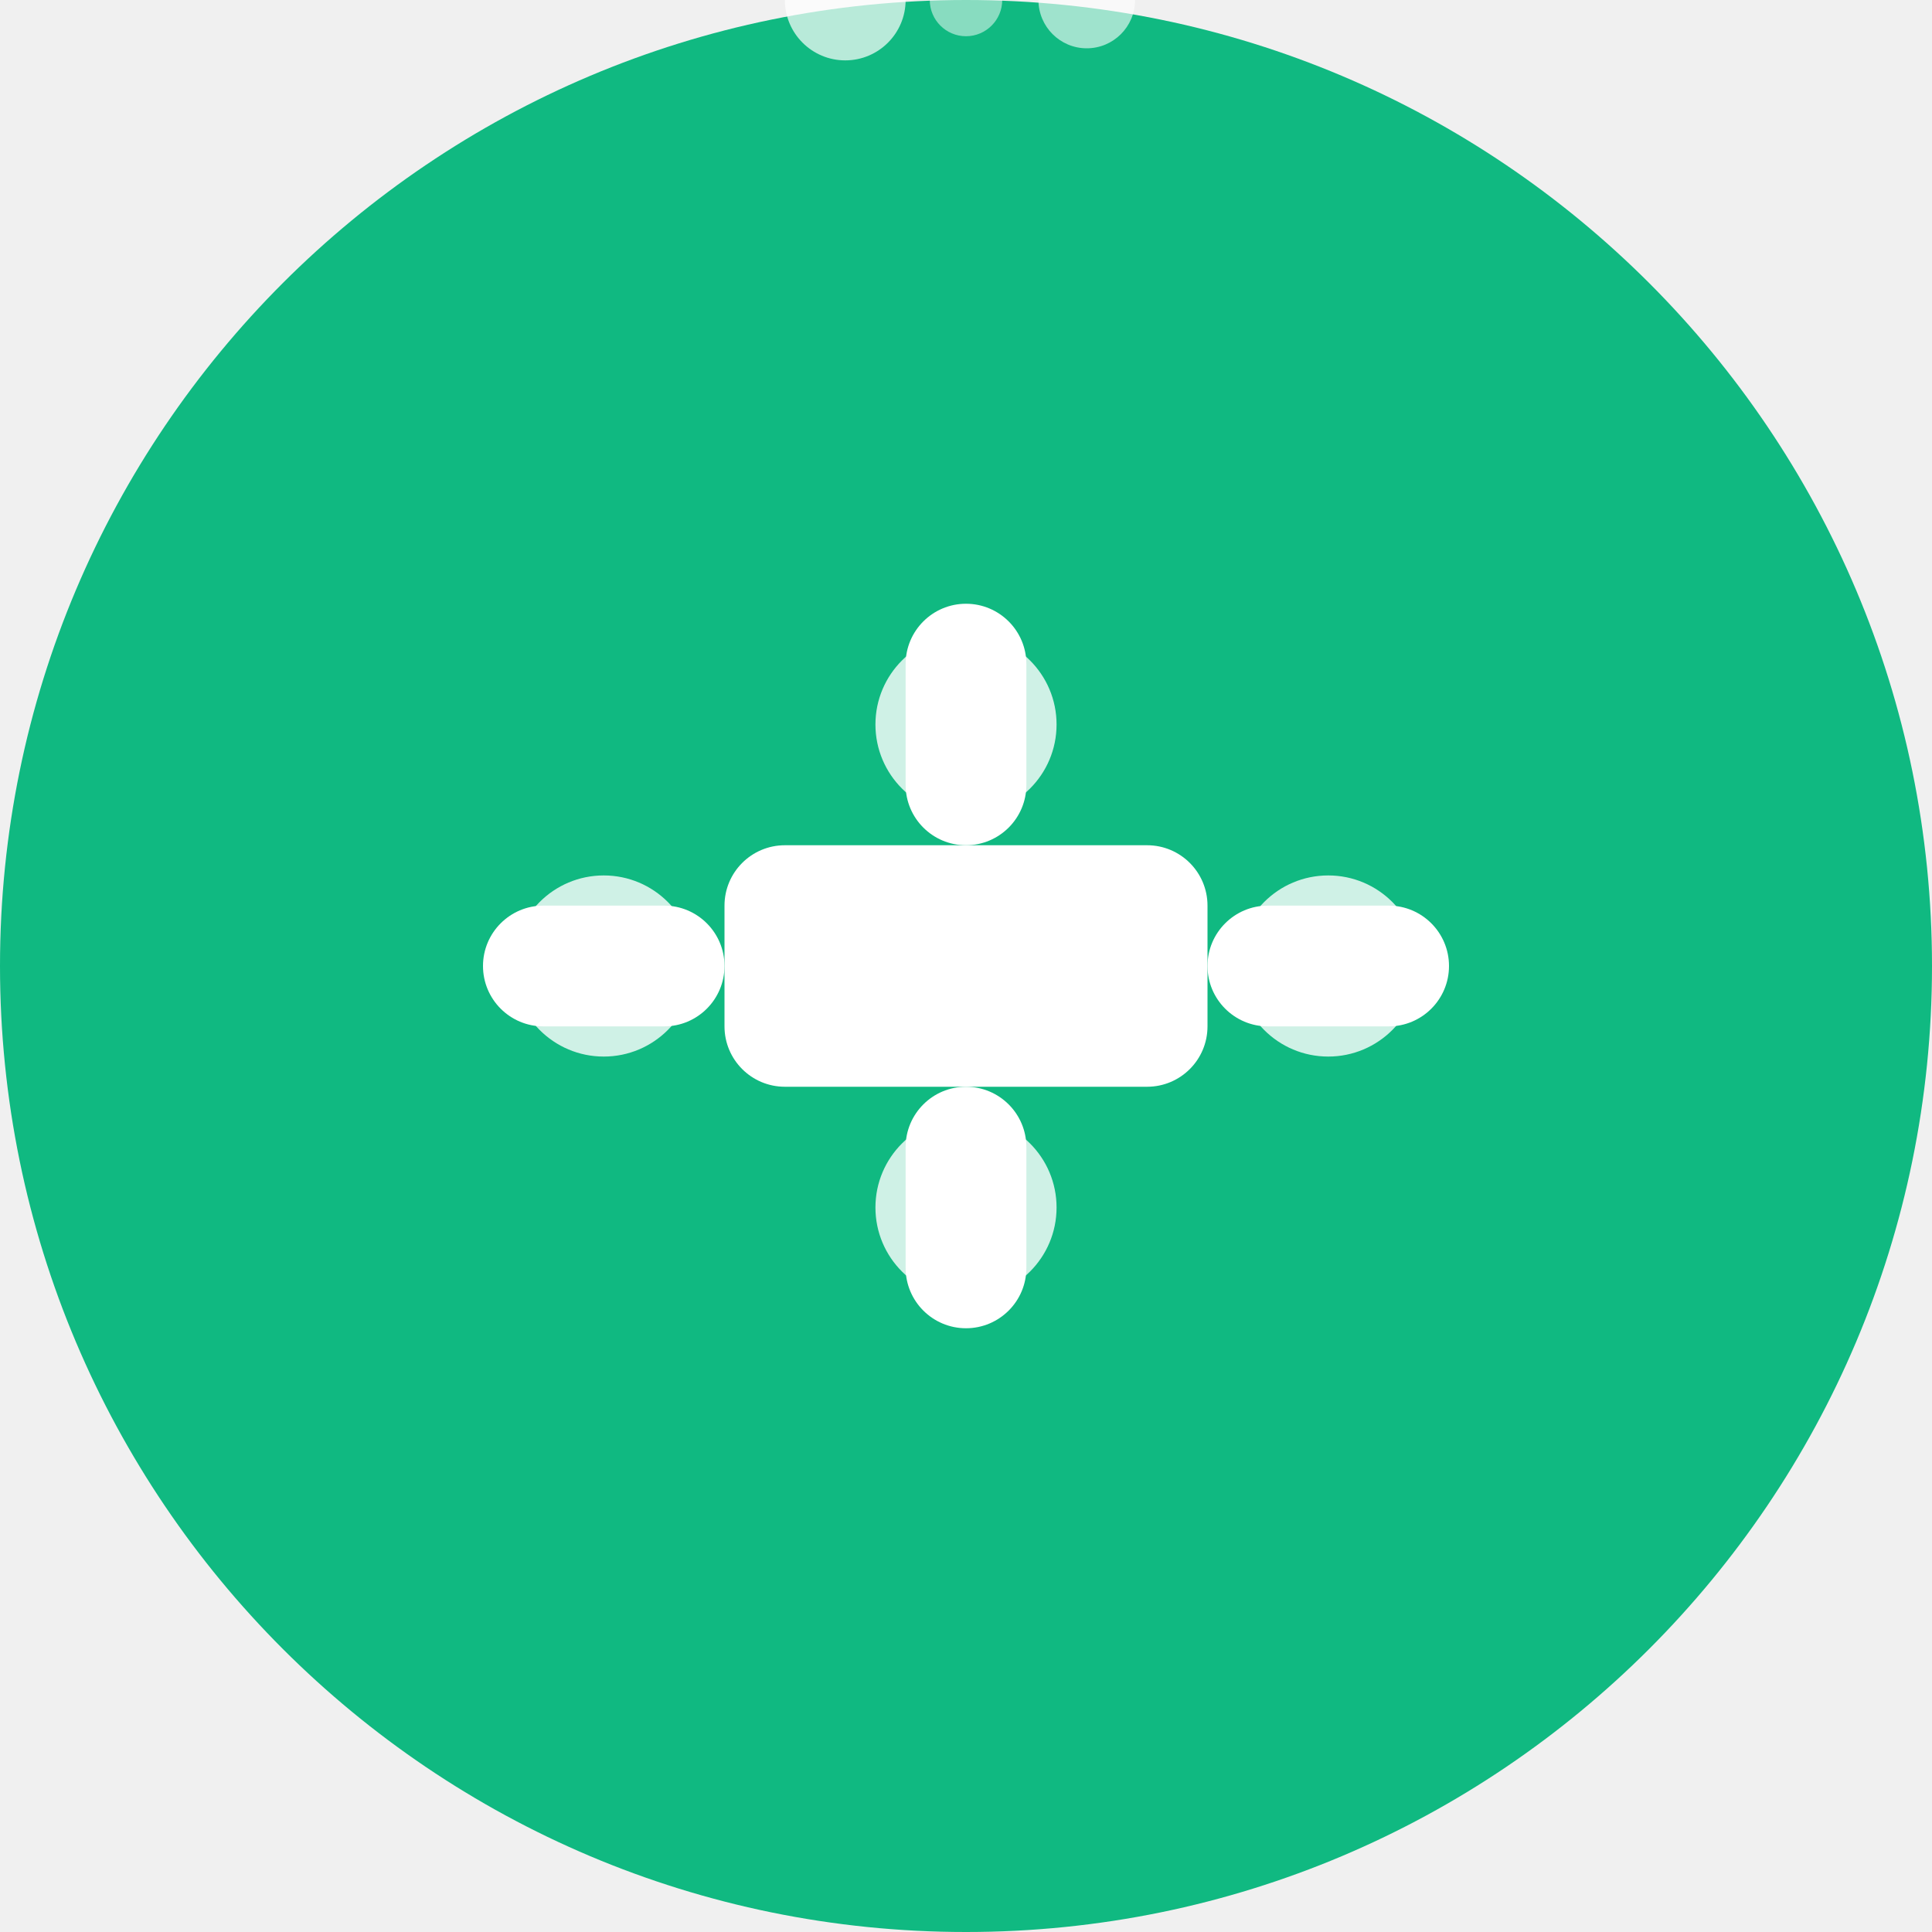
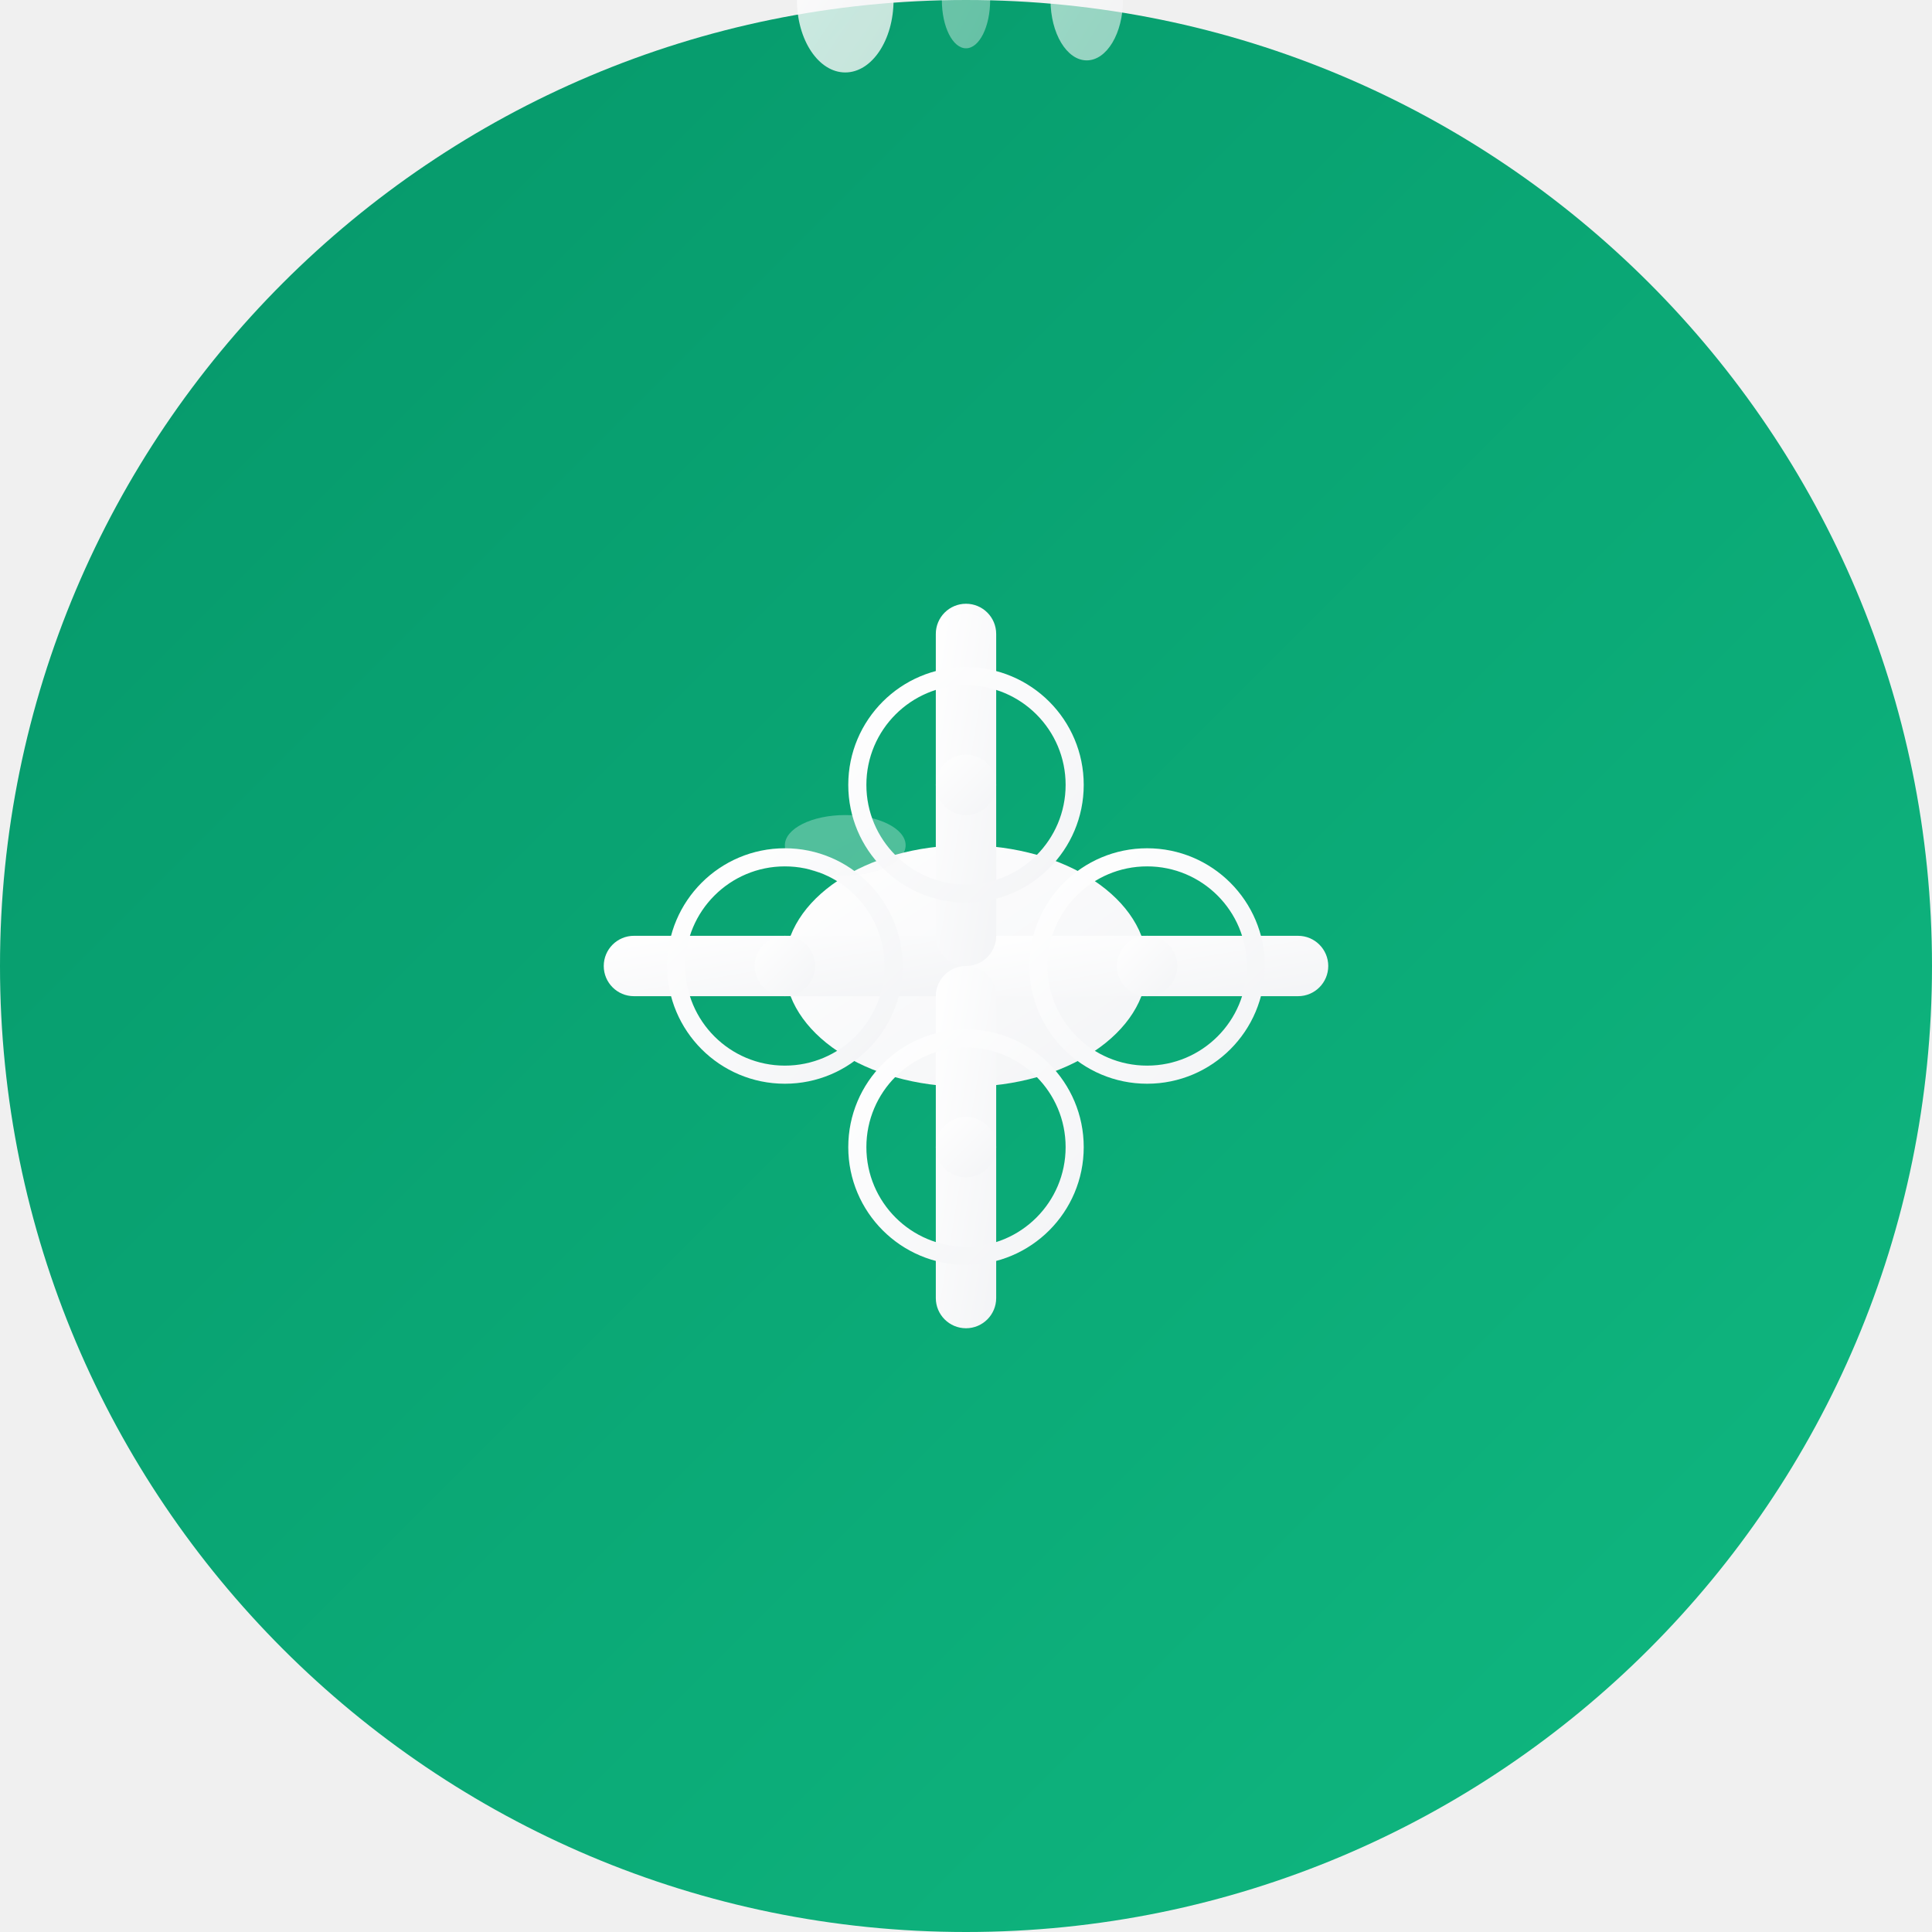
<svg xmlns="http://www.w3.org/2000/svg" width="32" height="32" viewBox="0 0 32 32" fill="none">
-   <circle cx="16" cy="16" r="16" fill="#10B981" />
-   <rect x="12" y="14" width="8" height="4" rx="1" fill="white" />
-   <rect x="8" y="15" width="4" height="2" rx="1" fill="white" />
-   <rect x="20" y="15" width="4" height="2" rx="1" fill="white" />
-   <rect x="15" y="10" width="2" height="4" rx="1" fill="white" />
-   <rect x="15" y="18" width="2" height="4" rx="1" fill="white" />
-   <circle cx="10" cy="16" r="1.5" fill="white" opacity="0.8" />
-   <circle cx="22" cy="16" r="1.5" fill="white" opacity="0.8" />
-   <circle cx="16" cy="12" r="1.5" fill="white" opacity="0.8" />
-   <circle cx="16" cy="20" r="1.5" fill="white" opacity="0.8" />
-   <circle cx="14" y="22" r="1" fill="white" opacity="0.7" />
-   <circle cx="18" y="24" r="0.8" fill="white" opacity="0.6" />
-   <circle cx="16" y="26" r="0.6" fill="white" opacity="0.5" />
+   <defs>
+     <linearGradient id="bgGradient" x1="0%" y1="0%" x2="100%" y2="100%">
+       <stop offset="0%" style="stop-color:#059669;stop-opacity:1" />
+       <stop offset="100%" style="stop-color:#10B981;stop-opacity:1" />
+     </linearGradient>
+     <linearGradient id="droneGradient" x1="0%" y1="0%" x2="100%" y2="100%">
+       <stop offset="0%" style="stop-color:#FFFFFF;stop-opacity:1" />
+       <stop offset="100%" style="stop-color:#F3F4F6;stop-opacity:1" />
+     </linearGradient>
+   </defs>
+   <circle cx="16" cy="16" r="16" fill="url(#bgGradient)" />
+   <ellipse cx="16" cy="16" rx="3" ry="2" fill="url(#droneGradient)" />
+   <rect x="10" y="15.5" width="6" height="1" rx="0.5" fill="url(#droneGradient)" />
+   <rect x="16" y="15.5" width="6" height="1" rx="0.5" fill="url(#droneGradient)" />
+   <rect x="15.5" y="10" width="1" height="6" rx="0.5" fill="url(#droneGradient)" />
+   <rect x="15.5" y="16" width="1" height="6" rx="0.5" fill="url(#droneGradient)" />
+   <circle cx="13" cy="16" r="1.8" fill="none" stroke="url(#droneGradient)" stroke-width="0.3" />
+   <circle cx="19" cy="16" r="1.8" fill="none" stroke="url(#droneGradient)" stroke-width="0.3" />
+   <circle cx="16" cy="13" r="1.8" fill="none" stroke="url(#droneGradient)" stroke-width="0.3" />
+   <circle cx="16" cy="19" r="1.8" fill="none" stroke="url(#droneGradient)" stroke-width="0.3" />
+   <circle cx="13" cy="16" r="0.5" fill="url(#droneGradient)" />
+   <circle cx="19" cy="16" r="0.5" fill="url(#droneGradient)" />
+   <circle cx="16" cy="13" r="0.5" fill="url(#droneGradient)" />
+   <circle cx="16" cy="19" r="0.5" fill="url(#droneGradient)" />
+   <ellipse cx="14" y="22" rx="0.8" ry="1.2" fill="url(#droneGradient)" opacity="0.8" />
+   <ellipse cx="18" y="24" rx="0.6" ry="1" fill="url(#droneGradient)" opacity="0.6" />
+   <ellipse cx="16" y="26" rx="0.4" ry="0.8" fill="url(#droneGradient)" opacity="0.4" />
+   <ellipse cx="14" cy="14" rx="1" ry="0.5" fill="url(#droneGradient)" opacity="0.3" />
</svg>
